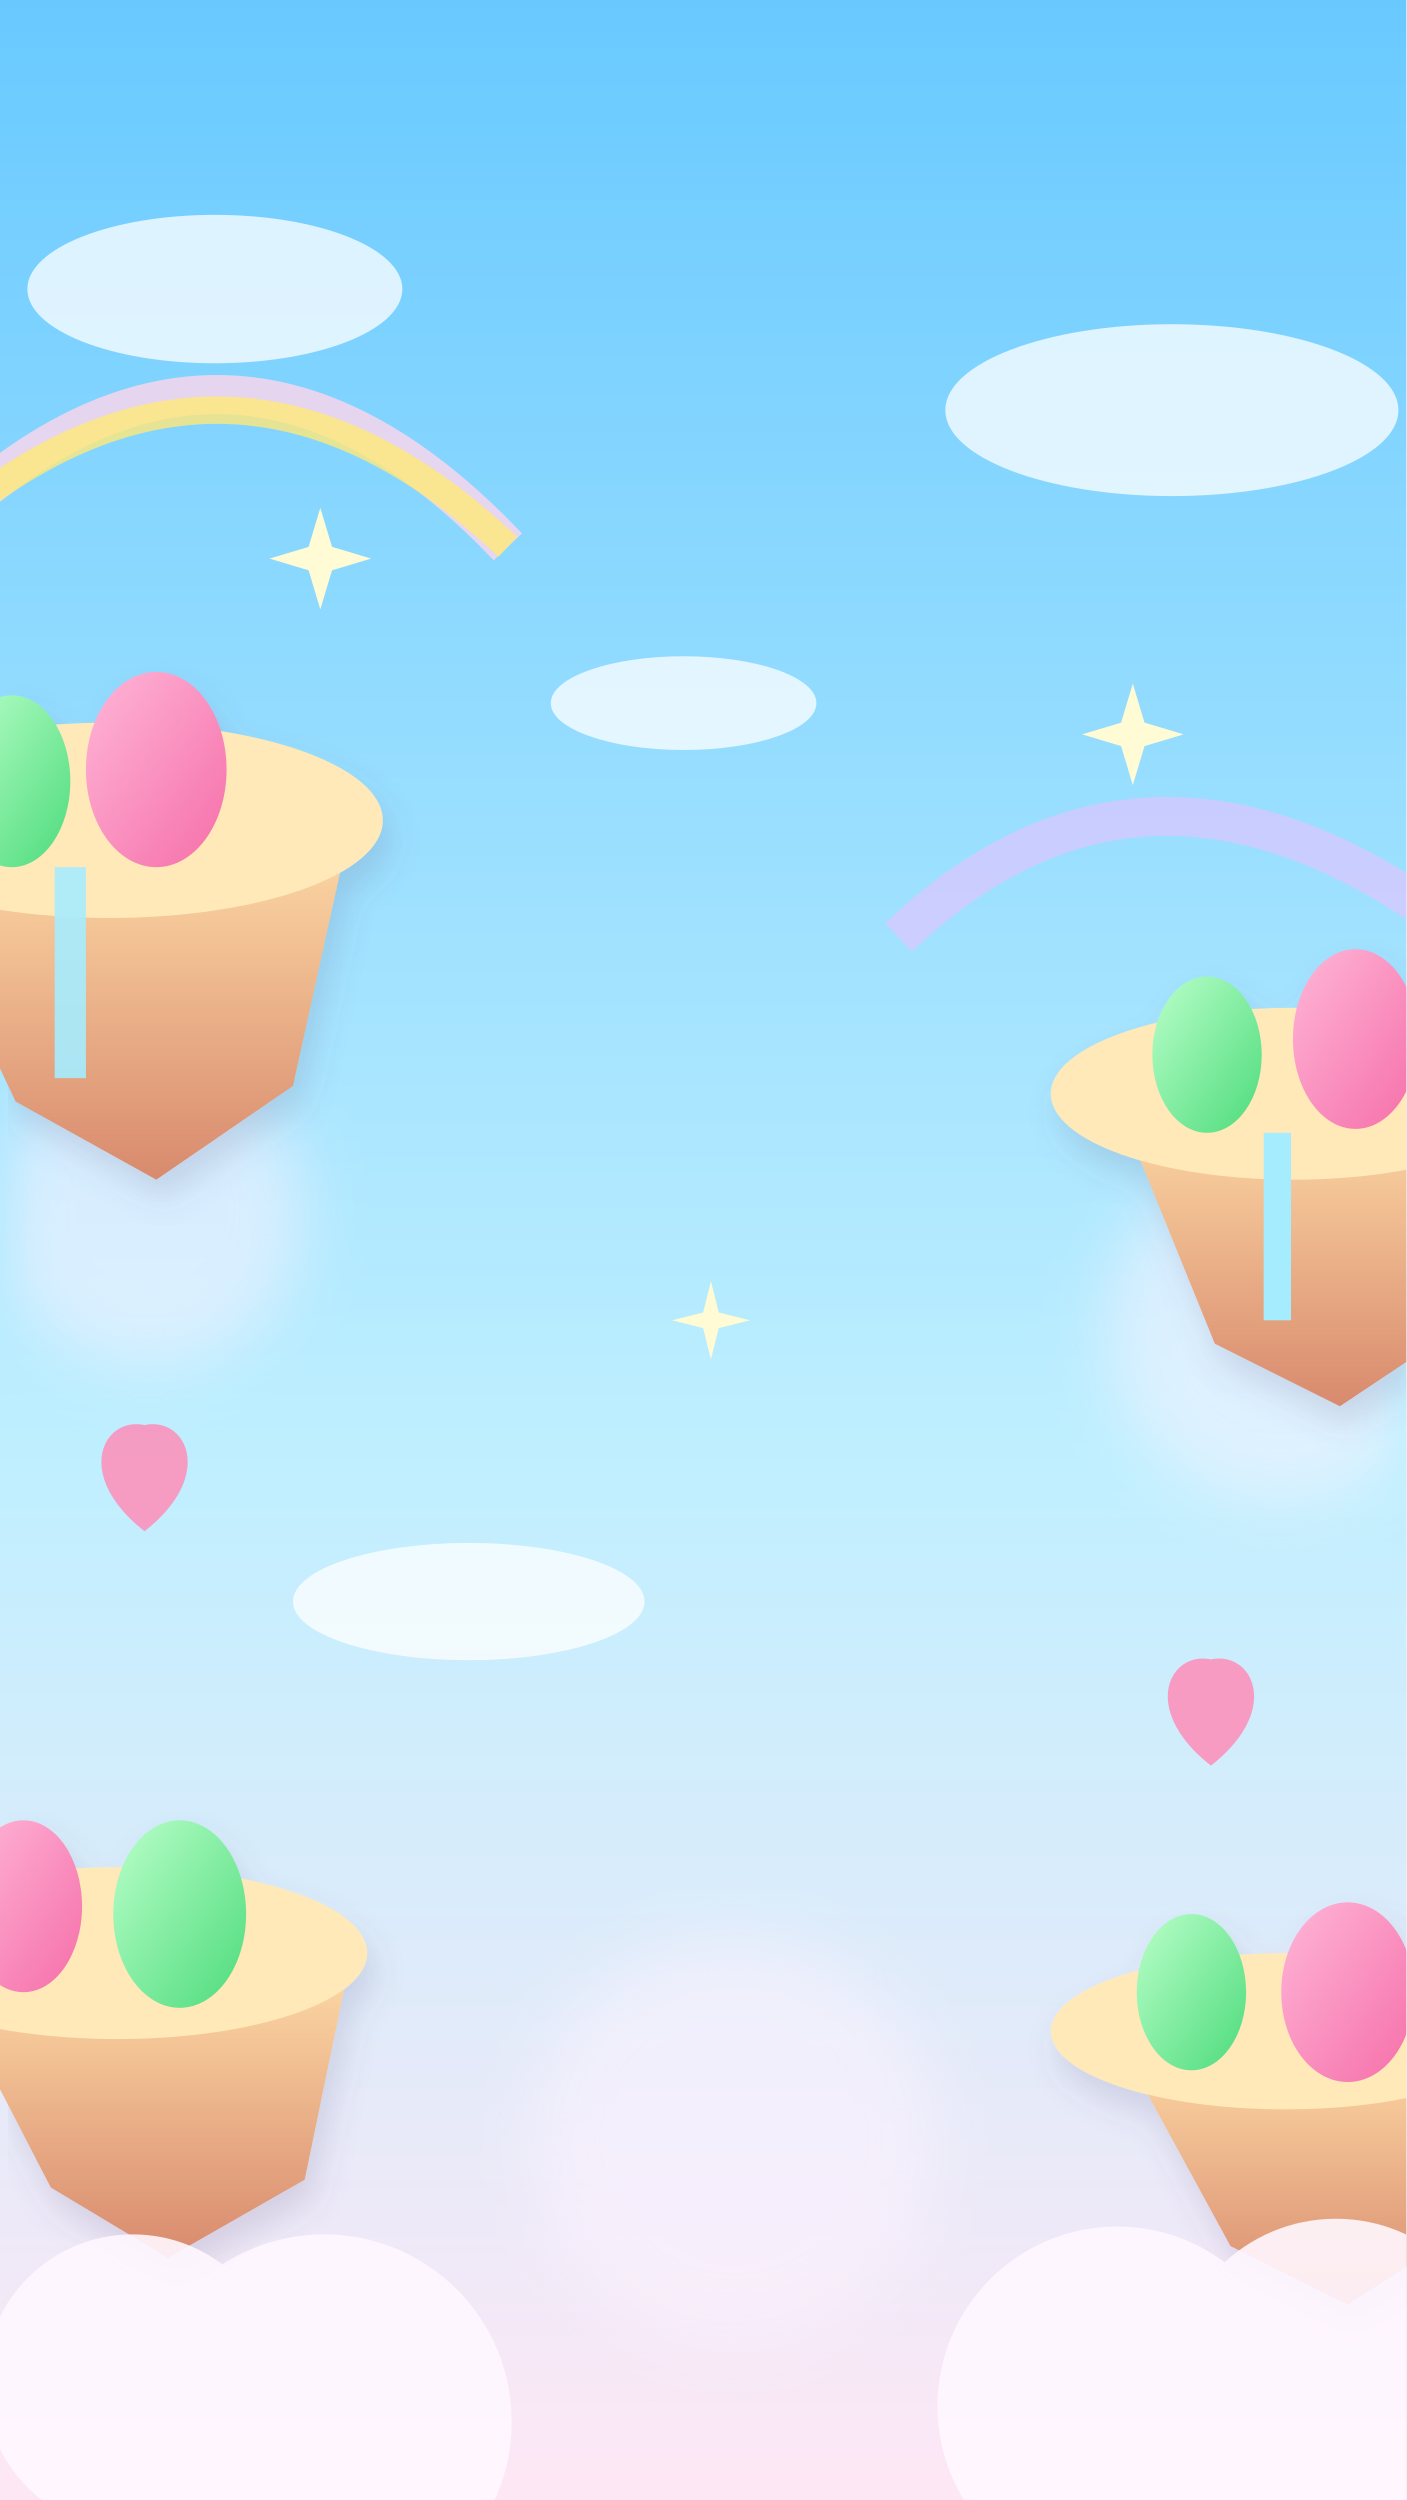
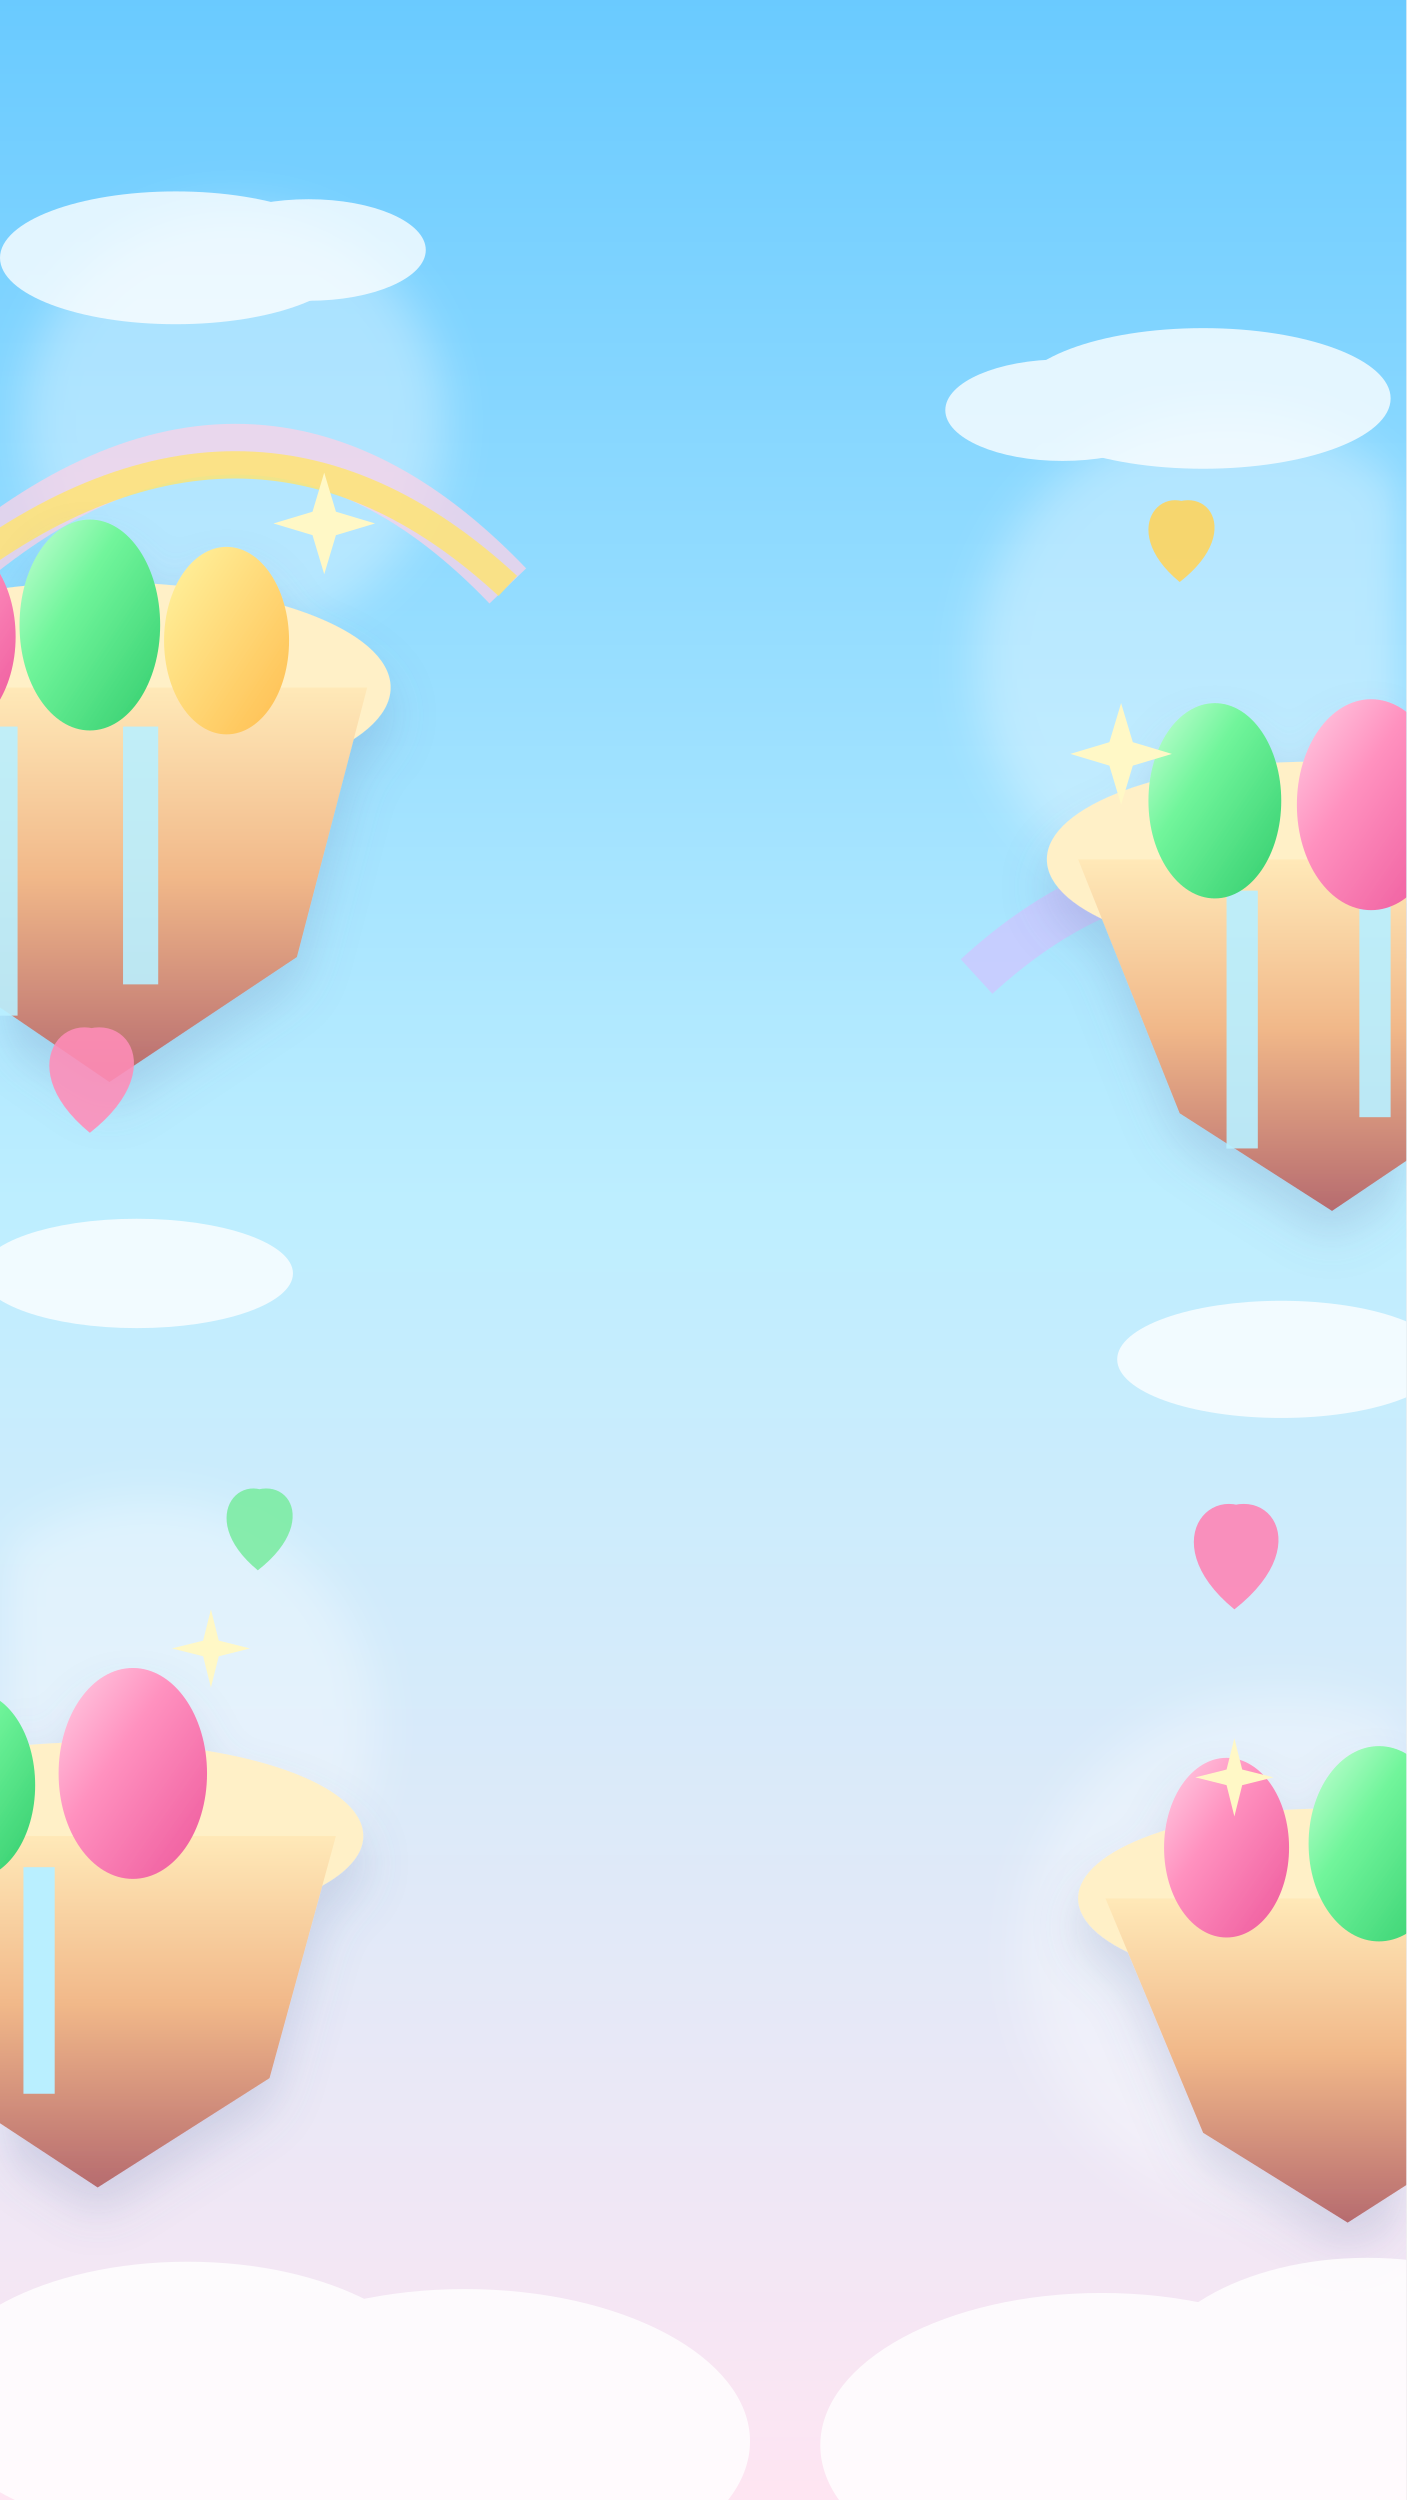
<svg xmlns="http://www.w3.org/2000/svg" viewBox="0 0 360 640" preserveAspectRatio="xMidYMid slice">
  <defs>
    <linearGradient id="sky" x1="0" y1="0" x2="0" y2="1">
-       <stop stop-color="#68C9FF" />
-       <stop offset=".58" stop-color="#BFEFFF" />
-       <stop offset="1" stop-color="#FFE7F5" />
+       <stop stop-color="#69caff" />
+       <stop offset=".48" stop-color="#bdeeff" />
+       <stop offset="1" stop-color="#ffe5f2" />
    </linearGradient>
    <linearGradient id="island" x1="0" y1="0" x2="0" y2="1">
-       <stop stop-color="#FFDDA8" />
-       <stop offset="1" stop-color="#D88A6D" />
+       <stop stop-color="#ffe9b8" />
+       <stop offset=".48" stop-color="#f1b889" />
+       <stop offset="1" stop-color="#b66b6f" />
    </linearGradient>
    <linearGradient id="mint" x1="0" y1="0" x2="1" y2="1">
-       <stop stop-color="#B9FFC9" />
-       <stop offset="1" stop-color="#4EDB7C" />
+       <stop stop-color="#c9ffd7" />
+       <stop offset=".38" stop-color="#71f59b" />
+       <stop offset="1" stop-color="#32cc6d" />
    </linearGradient>
    <linearGradient id="pink" x1="0" y1="0" x2="1" y2="1">
-       <stop stop-color="#FFB6D7" />
-       <stop offset="1" stop-color="#F56EA9" />
+       <stop stop-color="#ffd0e5" />
+       <stop offset=".4" stop-color="#ff91bf" />
+       <stop offset="1" stop-color="#ed579b" />
    </linearGradient>
-     <filter id="blur">
-       <feGaussianBlur stdDeviation="8" />
+     <linearGradient id="gold" x1="0" y1="0" x2="1" y2="1">
+       <stop stop-color="#fff4a0" />
+       <stop offset="1" stop-color="#ffbd4f" />
+     </linearGradient>
+     <filter id="blur6">
+       <feGaussianBlur stdDeviation="6" />
    </filter>
    <filter id="shadow">
-       <feDropShadow dy="5" stdDeviation="4" flood-color="#675A87" flood-opacity=".18" />
+       <feDropShadow dx="0" dy="7" stdDeviation="6" flood-color="#6776a7" flood-opacity=".22" />
    </filter>
  </defs>
  <rect width="360" height="640" fill="url(#sky)" />
-   <g opacity=".75" fill="#FFF">
-     <ellipse cx="55" cy="74" rx="48" ry="19" />
-     <ellipse cx="300" cy="105" rx="58" ry="22" />
-     <ellipse cx="175" cy="180" rx="34" ry="12" />
-     <ellipse cx="120" cy="410" rx="45" ry="15" />
+   <g opacity=".34" filter="url(#blur6)" fill="#fff">
+     <circle cx="60" cy="108" r="54" />
+     <circle cx="314" cy="170" r="64" />
+     <circle cx="38" cy="442" r="58" />
+     <circle cx="328" cy="500" r="66" />
  </g>
-   <g opacity=".5" filter="url(#blur)" fill="#FFF4FF">
-     <circle cx="38" cy="310" r="40" />
-     <circle cx="328" cy="340" r="45" />
-     <circle cx="188" cy="548" r="52" />
+   <g fill="#fff" opacity=".78">
+     <ellipse cx="45" cy="66" rx="45" ry="17" />
+     <ellipse cx="79" cy="64" rx="30" ry="13" />
+     <ellipse cx="308" cy="102" rx="48" ry="18" />
+     <ellipse cx="272" cy="105" rx="30" ry="13" />
+     <ellipse cx="35" cy="326" rx="40" ry="14" />
+     <ellipse cx="328" cy="348" rx="42" ry="15" />
  </g>
-   <path d="M-20 140q76-78 150 0" fill="none" stroke="#FFD6EB" stroke-width="10" opacity=".8" />
-   <path d="M-20 140q76-70 150 0" fill="none" stroke="#FFE879" stroke-width="7" opacity=".8" />
-   <path d="M230 240q65-62 145 0" fill="none" stroke="#E3C3FF" stroke-width="10" opacity=".65" />
+   <path d="M-15 150q78-70 145 0" fill="none" stroke="#ffd1e6" stroke-width="13" opacity=".72" />
+   <path d="M-15 150q78-62 145 0" fill="none" stroke="#ffe56e" stroke-width="7" opacity=".8" />
+   <path d="M250 250q60-55 126 0" fill="none" stroke="#d9bcff" stroke-width="12" opacity=".58" />
  <g filter="url(#shadow)">
-     <g transform="translate(-30 210)">
-       <path d="M0 0h120l-15 68-35 24-36-20z" fill="url(#island)" />
-       <ellipse cx="58" cy="0" rx="70" ry="25" fill="#FFE9B9" />
-       <ellipse cx="33" cy="-10" rx="15" ry="22" fill="url(#mint)" />
-       <ellipse cx="70" cy="-13" rx="18" ry="25" fill="url(#pink)" />
-       <path d="M48 12v54" stroke="#A6ECFF" stroke-width="8" opacity=".9" />
+     <g transform="translate(-34 176)">
+       <ellipse cx="60" cy="0" rx="74" ry="27" fill="#fff0c7" />
+       <path d="M-8 0h136l-18 69-48 32-44-30z" fill="url(#island)" />
+       <path d="M34 10v74M70 10v66" stroke="#b9efff" stroke-width="9" opacity=".9" />
+       <ellipse cx="21" cy="-13" rx="17" ry="25" fill="url(#pink)" />
+       <ellipse cx="57" cy="-16" rx="18" ry="27" fill="url(#mint)" />
+       <ellipse cx="92" cy="-12" rx="16" ry="24" fill="url(#gold)" />
    </g>
-     <g transform="translate(285 280)">
-       <path d="M0 0h100l-12 60-30 20-32-16z" fill="url(#island)" />
-       <ellipse cx="46" cy="0" rx="62" ry="22" fill="#FFE9B9" />
-       <ellipse cx="24" cy="-10" rx="14" ry="20" fill="url(#mint)" />
-       <ellipse cx="62" cy="-14" rx="16" ry="23" fill="url(#pink)" />
-       <path d="M42 10v48" stroke="#A6ECFF" stroke-width="7" />
+     <g transform="translate(286 220)">
+       <ellipse cx="50" cy="0" rx="68" ry="25" fill="#fff0c7" />
+       <path d="M-10 0h120l-15 63-40 27-39-25z" fill="url(#island)" />
+       <path d="M32 8v66M66 8v58" stroke="#b9efff" stroke-width="8" opacity=".92" />
+       <ellipse cx="25" cy="-15" rx="17" ry="25" fill="url(#mint)" />
+       <ellipse cx="65" cy="-14" rx="19" ry="27" fill="url(#pink)" />
    </g>
-     <g transform="translate(-18 500)">
-       <path d="M0 0h108l-12 58-35 20-30-18z" fill="url(#island)" />
-       <ellipse cx="48" cy="0" rx="64" ry="22" fill="#FFE9B9" />
-       <ellipse cx="24" cy="-12" rx="15" ry="22" fill="url(#pink)" />
-       <ellipse cx="64" cy="-10" rx="17" ry="24" fill="url(#mint)" />
+     <g transform="translate(-32 470)">
+       <ellipse cx="56" cy="0" rx="69" ry="24" fill="#fff0c7" />
+       <path d="M-8 0h126l-17 62-44 28-38-25z" fill="url(#island)" />
+       <ellipse cx="25" cy="-13" rx="16" ry="24" fill="url(#mint)" />
+       <ellipse cx="66" cy="-16" rx="19" ry="27" fill="url(#pink)" />
+       <path d="M42 8v58" stroke="#b9efff" stroke-width="8" />
    </g>
-     <g transform="translate(285 520)">
-       <path d="M0 0h100l-12 52-28 18-30-15z" fill="url(#island)" />
-       <ellipse cx="44" cy="0" rx="60" ry="20" fill="#FFE9B9" />
-       <ellipse cx="20" cy="-10" rx="14" ry="20" fill="url(#mint)" />
-       <ellipse cx="60" cy="-10" rx="17" ry="23" fill="url(#pink)" />
+     <g transform="translate(292 486)">
+       <ellipse cx="48" cy="0" rx="64" ry="23" fill="#fff0c7" />
+       <path d="M-9 0h116l-15 58-39 25-37-23z" fill="url(#island)" />
+       <ellipse cx="22" cy="-13" rx="16" ry="23" fill="url(#pink)" />
+       <ellipse cx="61" cy="-14" rx="18" ry="25" fill="url(#mint)" />
    </g>
  </g>
-   <g fill="#FFF7FF" opacity=".9">
-     <circle cx="34" cy="610" r="38" />
-     <circle cx="83" cy="620" r="48" />
-     <circle cx="286" cy="616" r="46" />
-     <circle cx="342" cy="610" r="42" />
+   <g opacity=".88">
+     <path d="M31 268c-12-14-30 4-8 22 23-18 6-36-8-22z" fill="#ff8db8" />
+     <path d="M324 390c-12-14-30 4-8 22 23-18 6-36-8-22z" fill="#ff82b3" />
+     <path d="M308 132c-9-11-23 3-6 17 18-14 5-28-6-17z" fill="#ffd45b" />
+     <path d="M72 385c-9-11-23 3-6 17 18-14 5-28-6-17z" fill="#7aeca1" />
  </g>
-   <g fill="#FFFBD4">
-     <path d="m82 130 3 10 10 3-10 3-3 10-3-10-10-3 10-3z" />
-     <path d="m290 175 3 10 10 3-10 3-3 10-3-10-10-3 10-3z" />
-     <path d="m182 328 2 8 8 2-8 2-2 8-2-8-8-2 8-2z" />
+   <g fill="#fff8c6">
+     <path d="m83 121 3 10 10 3-10 3-3 10-3-10-10-3 10-3z" />
+     <path d="m287 180 3 10 10 3-10 3-3 10-3-10-10-3 10-3z" />
+     <path d="m54 412 2 8 8 2-8 2-2 8-2-8-8-2 8-2z" />
+     <path d="m316 445 2 8 8 2-8 2-2 8-2-8-8-2 8-2z" />
  </g>
-   <g fill="#FF8DB9" opacity=".85">
-     <path d="M45 370c-13-15-31 4-8 22 23-18 5-37-8-22z" />
-     <path d="M318 430c-13-15-31 4-8 22 23-18 5-37-8-22z" />
+   <g fill="#fff" opacity=".82">
+     <ellipse cx="48" cy="614" rx="66" ry="35" />
+     <ellipse cx="119" cy="625" rx="73" ry="39" />
+     <ellipse cx="282" cy="626" rx="72" ry="39" />
+     <ellipse cx="350" cy="612" rx="58" ry="34" />
  </g>
</svg>
